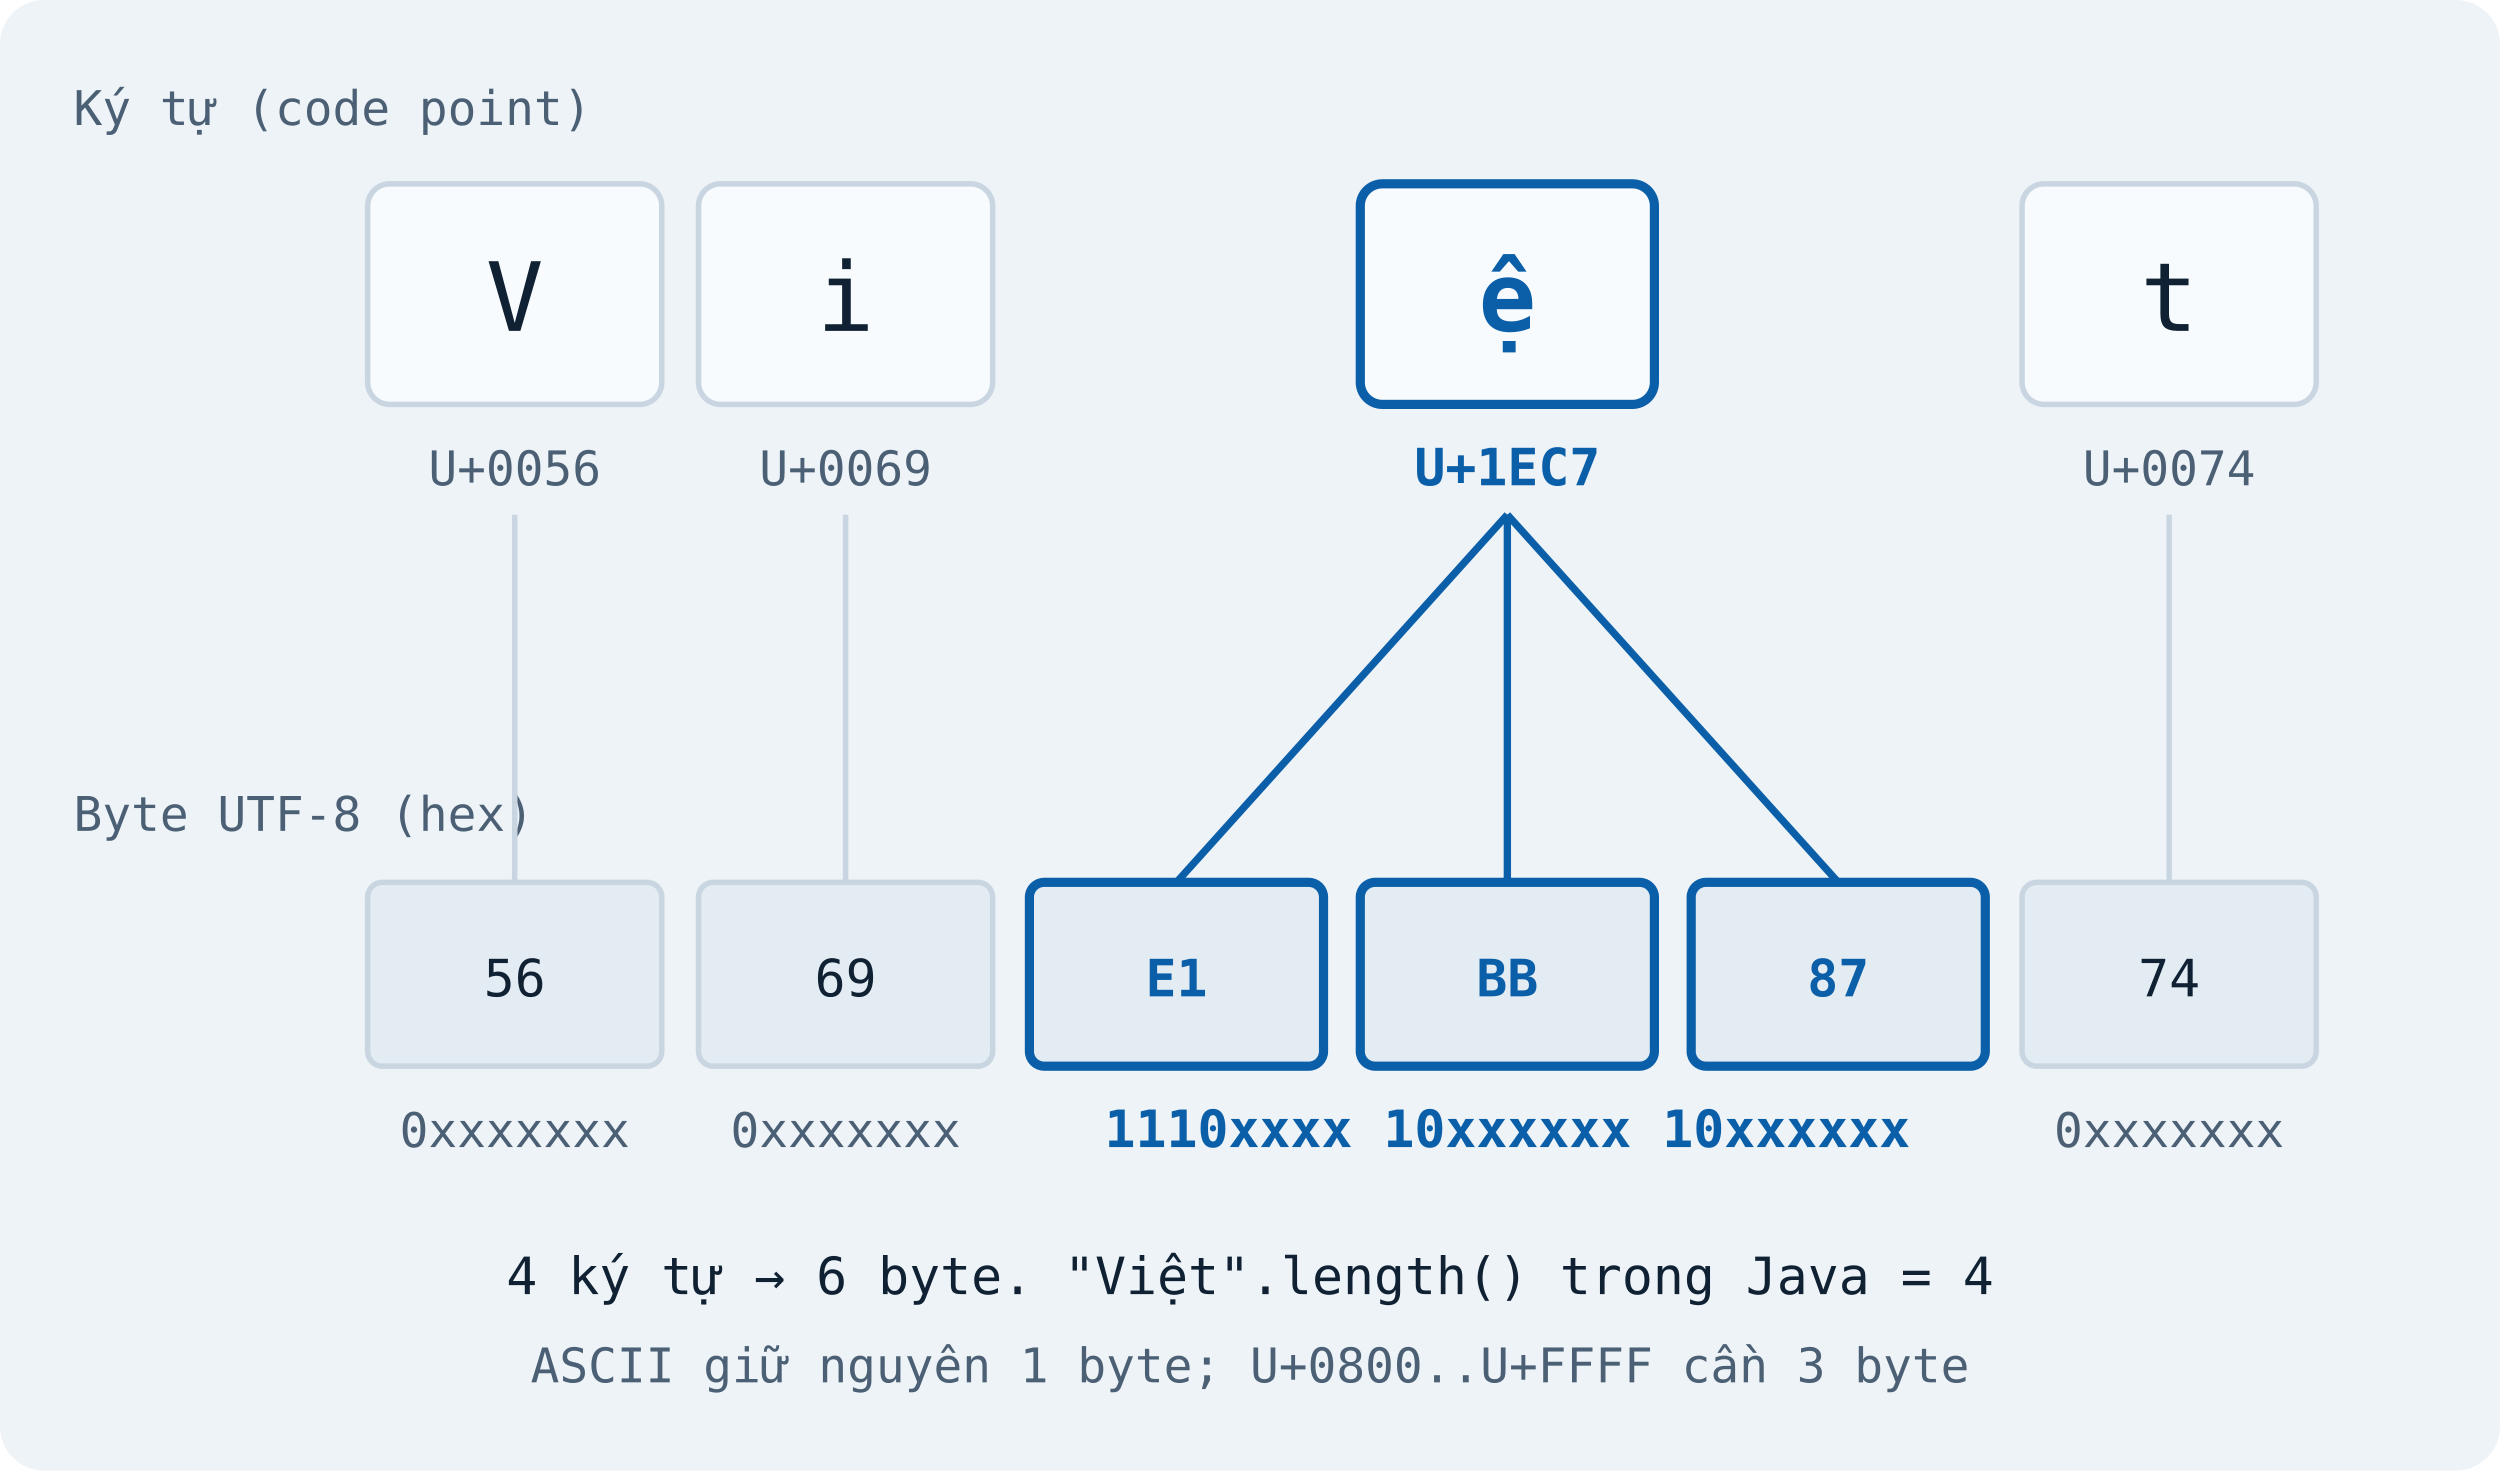
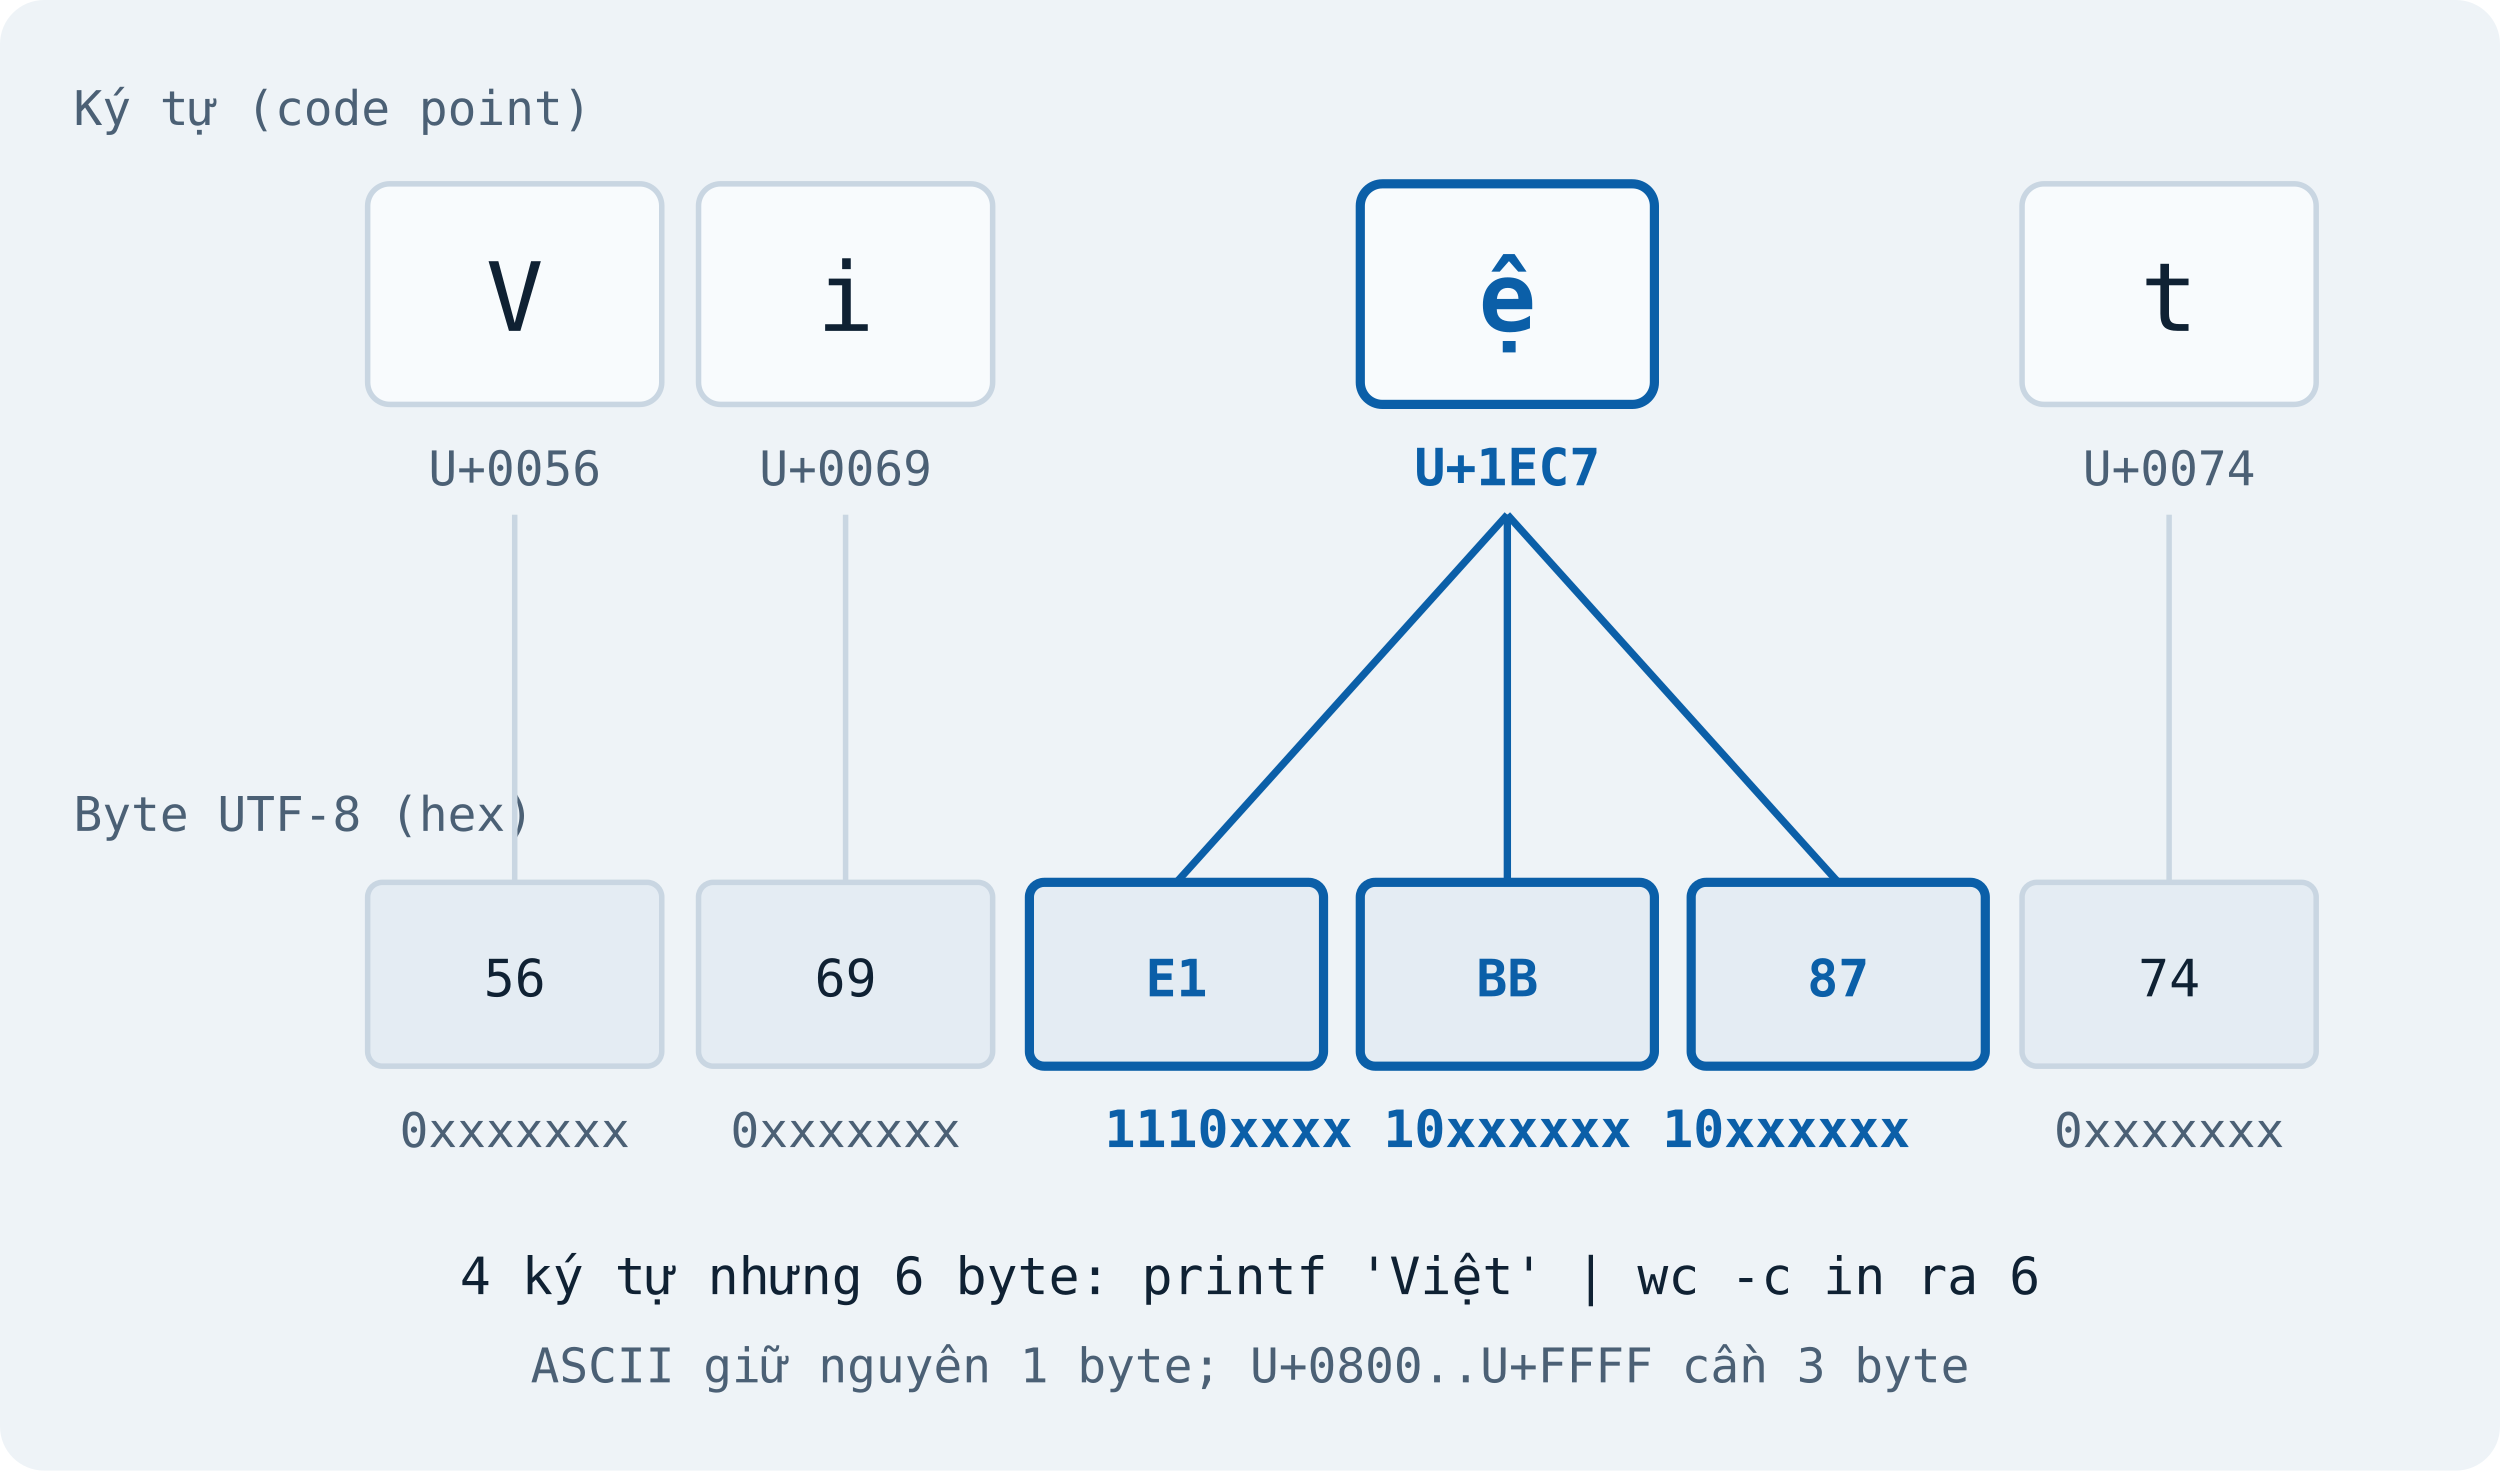
<svg xmlns="http://www.w3.org/2000/svg" viewBox="0 0 680 400" role="img" aria-labelledby="t d">
  <style>
    .bg { fill: var(--bg, #eef3f7); }
    .box { fill: var(--surface, #f8fbfd); stroke: var(--line, #c9d6e2); stroke-width: 1.5; }
    .box-hot { fill: var(--surface, #f8fbfd); stroke: var(--accent, #0b5fa8); stroke-width: 2.5; }
    .byte { fill: var(--code-bg, #e4ecf3); stroke: var(--line, #c9d6e2); stroke-width: 1.5; }
    .byte-hot { fill: var(--code-bg, #e4ecf3); stroke: var(--accent, #0b5fa8); stroke-width: 2.5; }
    .link { stroke: var(--line, #c9d6e2); stroke-width: 1.5; }
    .link-hot { stroke: var(--accent, #0b5fa8); stroke-width: 2; }
    text { font-family: "JetBrains Mono", ui-monospace, monospace; fill: var(--text, #0f2133); font-size: 14px; }
    .big { font-size: 26px; }
    .muted { fill: var(--muted, #4b6075); font-size: 13px; }
    .hot { fill: var(--accent, #0b5fa8); font-weight: 700; }
  </style>
  <rect class="bg" x="0" y="0" width="680" height="400" rx="12" />
  <text class="muted" x="20" y="34">Ký tự (code point)</text>
  <text class="muted" x="20" y="226">Byte UTF-8 (hex)</text>
  <rect class="box" x="100" y="50" width="80" height="60" rx="6" />
  <text class="big" x="140" y="90" text-anchor="middle">V</text>
  <text class="muted" x="140" y="132" text-anchor="middle">U+0056</text>
  <rect class="box" x="190" y="50" width="80" height="60" rx="6" />
  <text class="big" x="230" y="90" text-anchor="middle">i</text>
  <text class="muted" x="230" y="132" text-anchor="middle">U+0069</text>
  <rect class="box-hot" x="370" y="50" width="80" height="60" rx="6" />
  <text class="big hot" x="410" y="90" text-anchor="middle">ệ</text>
  <text class="hot" x="410" y="132" text-anchor="middle">U+1EC7</text>
  <rect class="box" x="550" y="50" width="80" height="60" rx="6" />
  <text class="big" x="590" y="90" text-anchor="middle">t</text>
  <text class="muted" x="590" y="132" text-anchor="middle">U+0074</text>
  <line class="link" x1="140" y1="140" x2="140" y2="240" />
  <line class="link" x1="230" y1="140" x2="230" y2="240" />
  <line class="link-hot" x1="410" y1="140" x2="320" y2="240" />
  <line class="link-hot" x1="410" y1="140" x2="410" y2="240" />
  <line class="link-hot" x1="410" y1="140" x2="500" y2="240" />
  <line class="link" x1="590" y1="140" x2="590" y2="240" />
  <rect class="byte" x="100" y="240" width="80" height="50" rx="4" />
  <text x="140" y="271" text-anchor="middle">56</text>
  <rect class="byte" x="190" y="240" width="80" height="50" rx="4" />
  <text x="230" y="271" text-anchor="middle">69</text>
  <rect class="byte-hot" x="280" y="240" width="80" height="50" rx="4" />
  <text class="hot" x="320" y="271" text-anchor="middle">E1</text>
  <rect class="byte-hot" x="370" y="240" width="80" height="50" rx="4" />
  <text class="hot" x="410" y="271" text-anchor="middle">BB</text>
  <rect class="byte-hot" x="460" y="240" width="80" height="50" rx="4" />
  <text class="hot" x="500" y="271" text-anchor="middle">87</text>
  <rect class="byte" x="550" y="240" width="80" height="50" rx="4" />
  <text x="590" y="271" text-anchor="middle">74</text>
  <text class="muted" x="140" y="312" text-anchor="middle">0xxxxxxx</text>
  <text class="muted" x="230" y="312" text-anchor="middle">0xxxxxxx</text>
  <text class="hot" x="410" y="312" text-anchor="middle">1110xxxx 10xxxxxx 10xxxxxx</text>
  <text class="muted" x="590" y="312" text-anchor="middle">0xxxxxxx</text>
-   <text x="340" y="352" text-anchor="middle">4 ký tự → 6 byte. "Việt".length() trong Java = 4</text>
+   <text x="340" y="352" text-anchor="middle">4 ký tự nhưng 6 byte: printf 'Việt' | wc -c in ra 6</text>
  <text class="muted" x="340" y="376" text-anchor="middle">ASCII giữ nguyên 1 byte; U+0800..U+FFFF cần 3 byte</text>
</svg>
